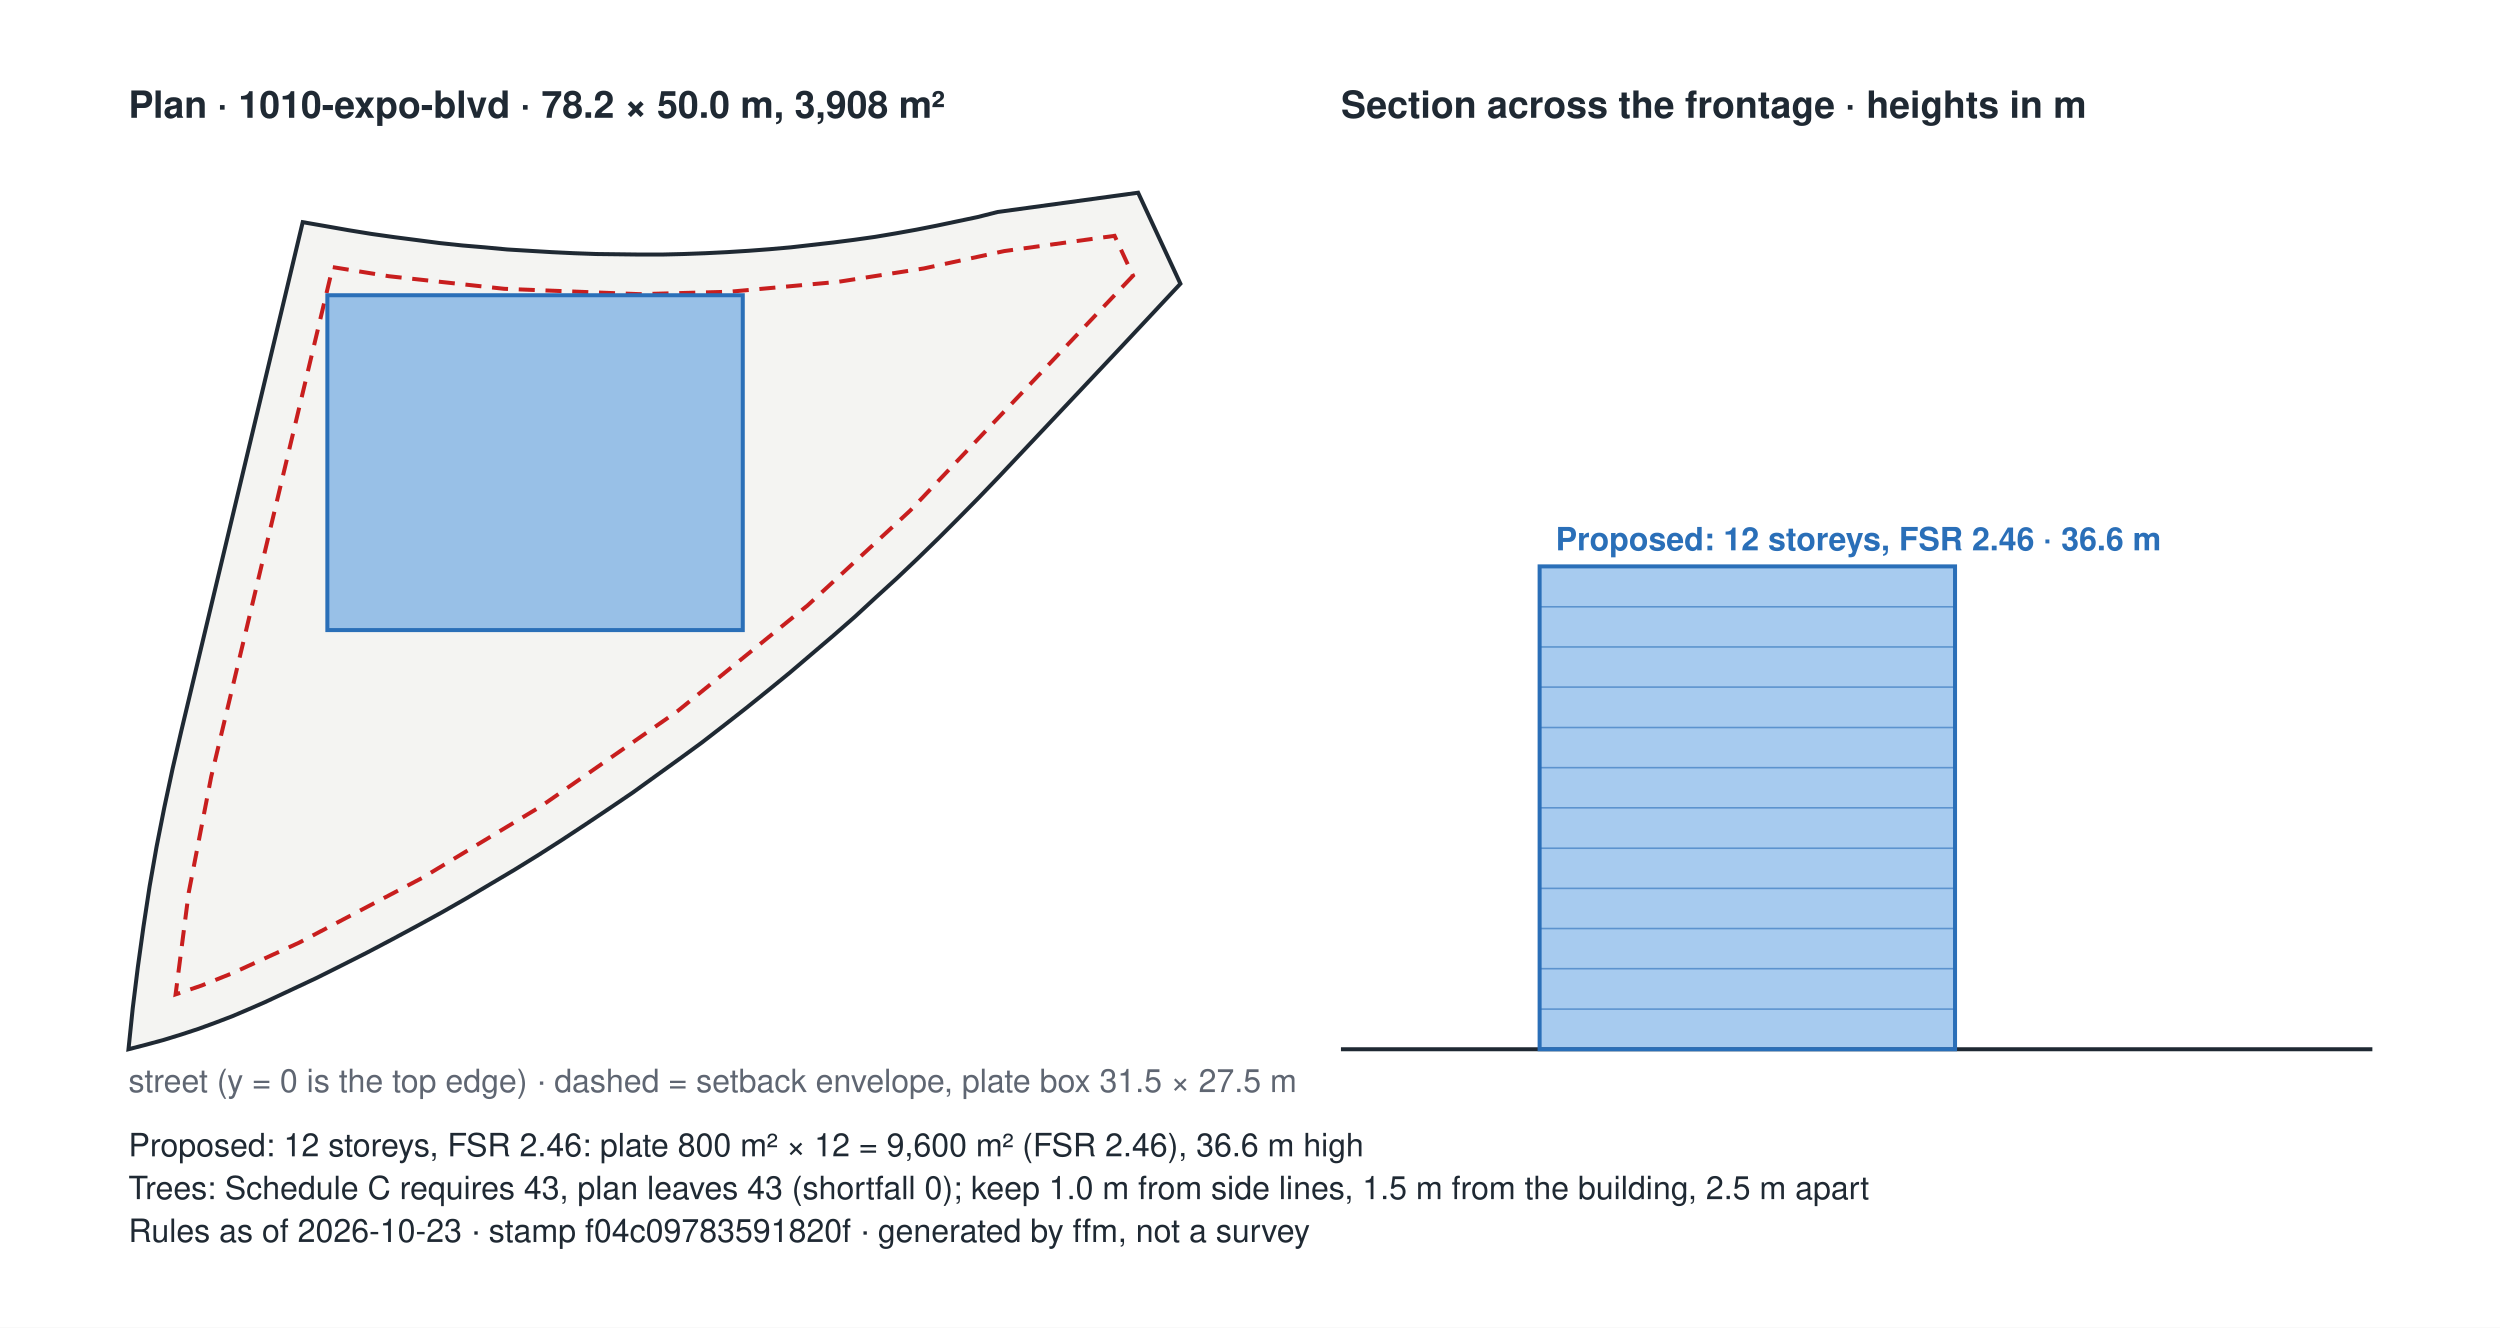
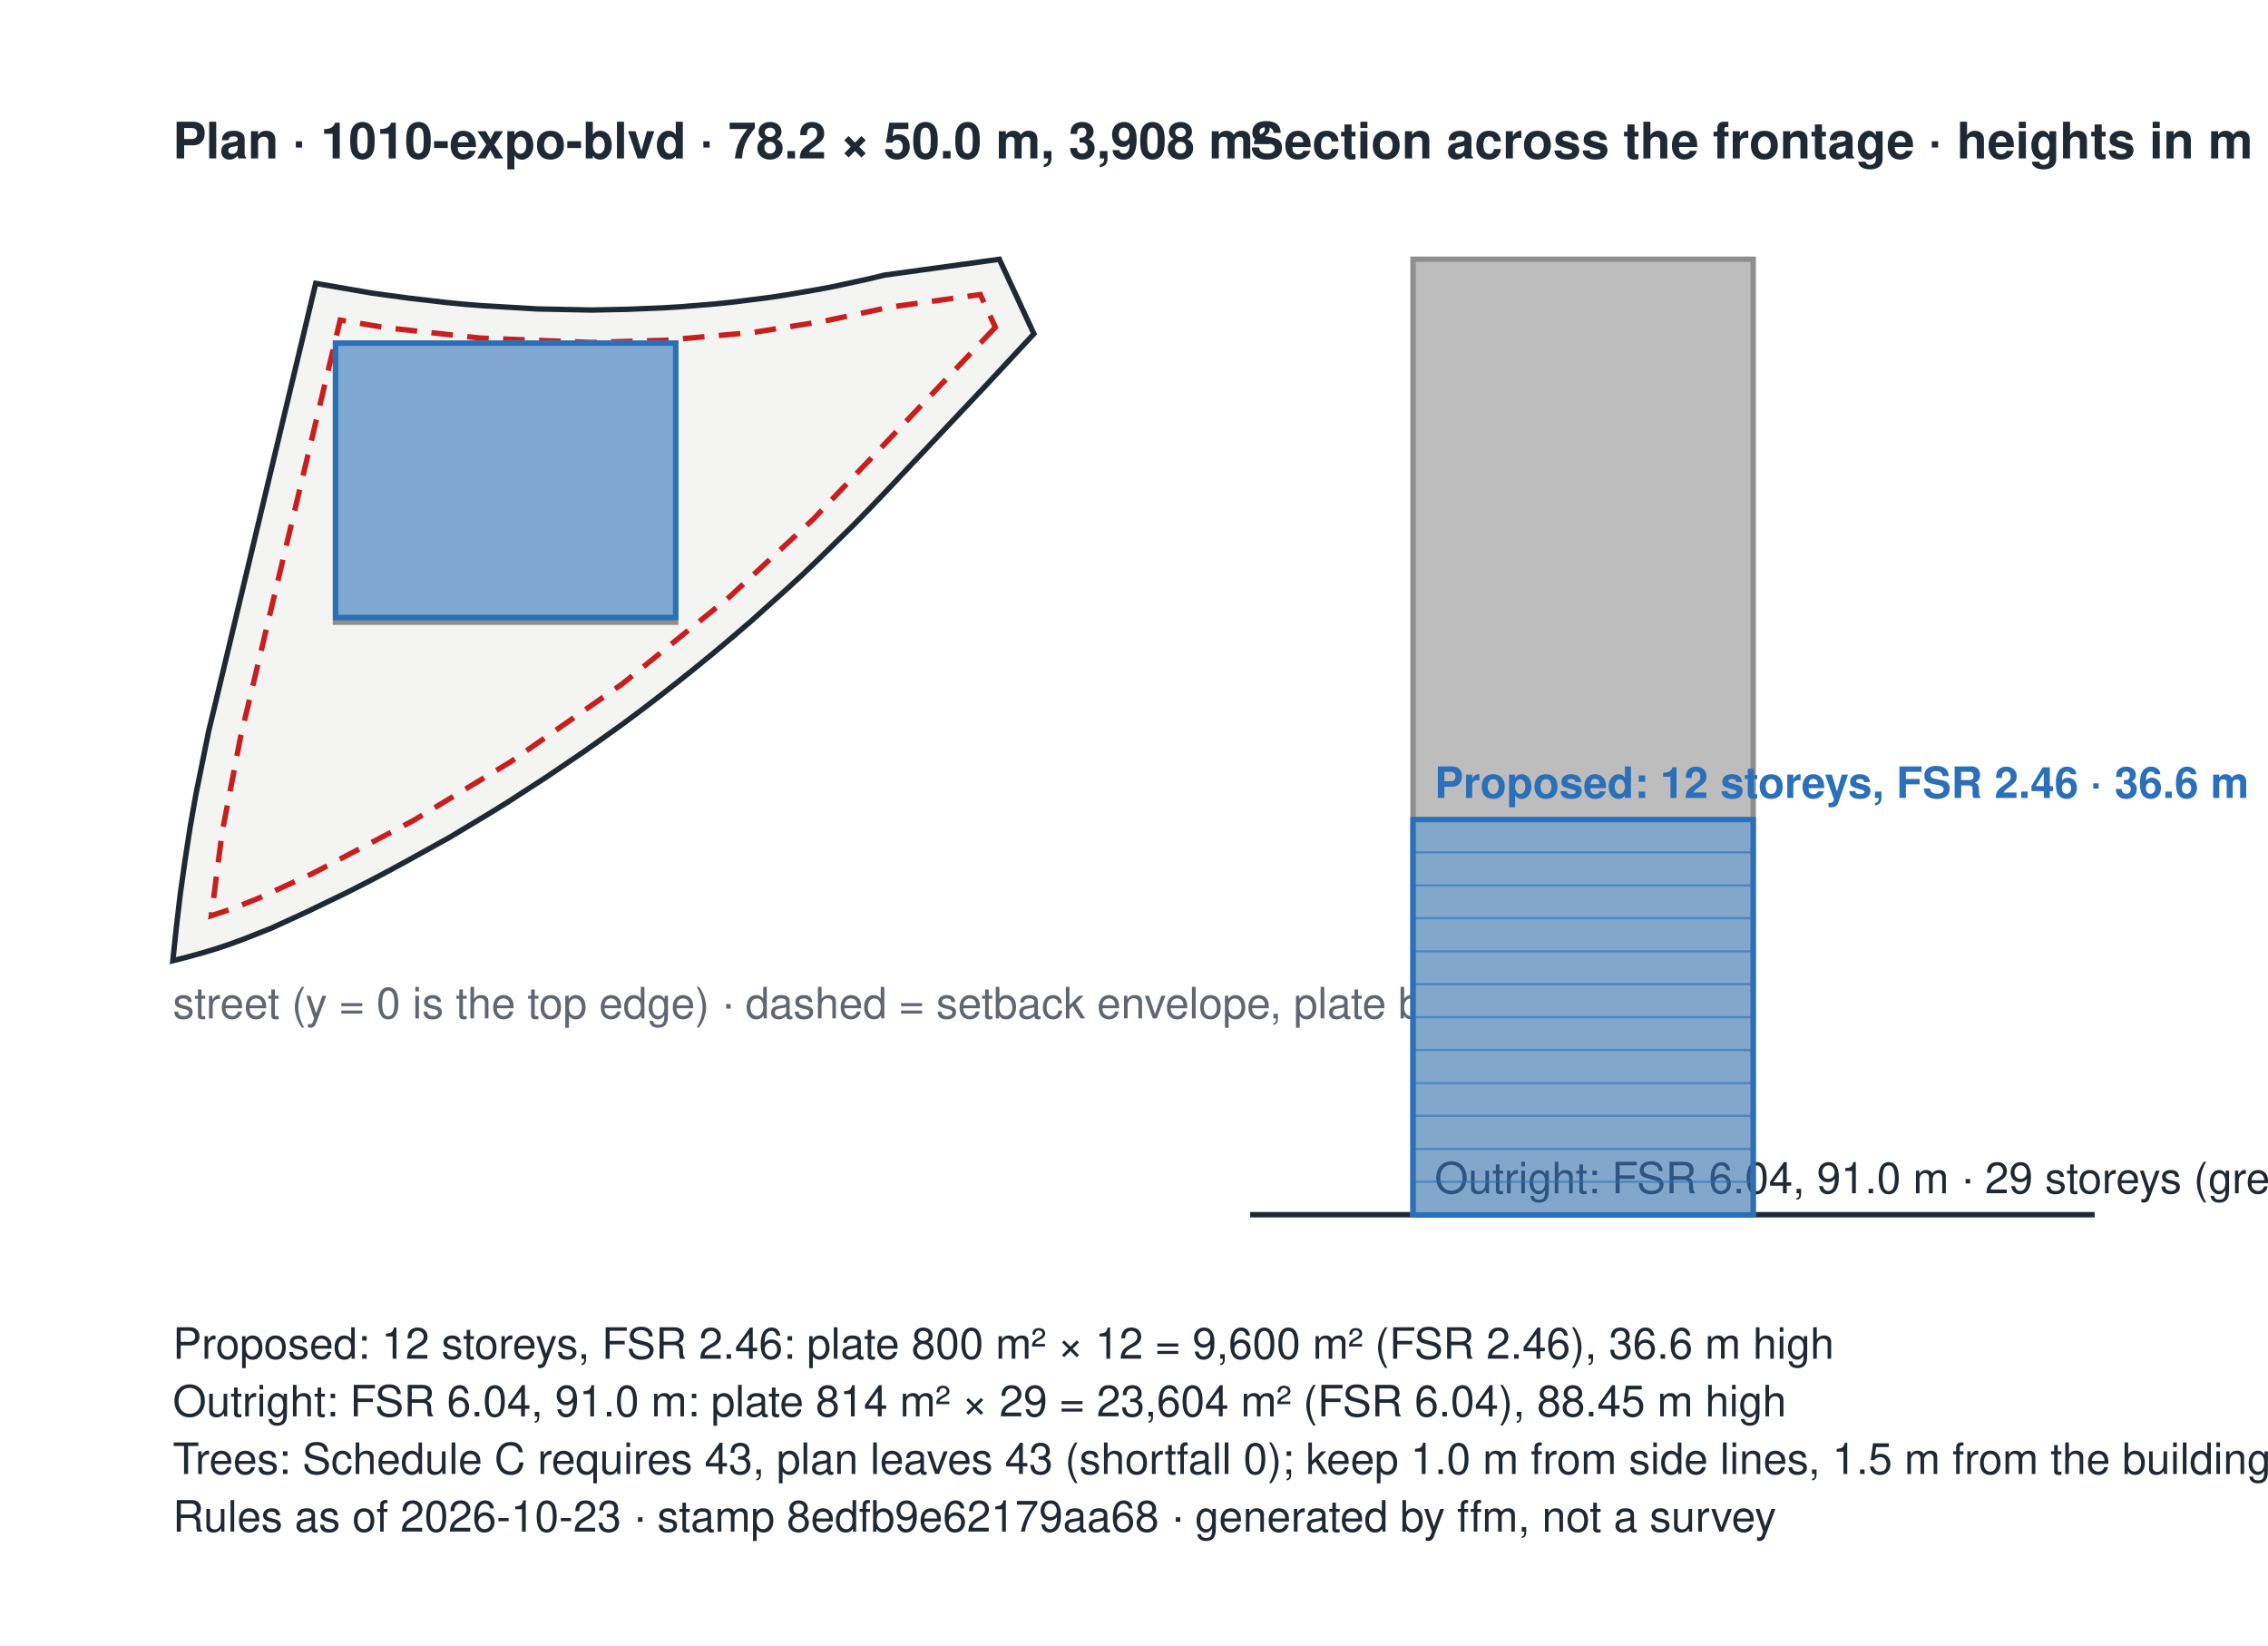
- <svg xmlns="http://www.w3.org/2000/svg" width="934" height="496" viewBox="0 0 934 496" font-family="IBM Plex Sans, Helvetica, Arial, sans-serif" font-size="12" fill="#1f2933">
+ <svg xmlns="http://www.w3.org/2000/svg" width="630" height="457" viewBox="0 0 630 457" font-family="IBM Plex Sans, Helvetica, Arial, sans-serif" font-size="12" fill="#1f2933">
  <rect width="100%" height="100%" fill="#ffffff" />
  <text x="48" y="44" font-size="14" font-weight="600">Plan · 1010-expo-blvd · 78.2 × 50.0 m, 3,908 m²</text>
-   <polygon points="441.0,106.0 419.1,129.4 373.0,178.3 365.6,186.0 358.0,193.7 350.5,201.2 342.8,208.7 335.1,216.0 327.2,223.2 319.4,230.4 311.4,237.4 303.3,244.3 295.2,251.2 287.0,257.9 278.8,264.5 270.5,271.0 262.1,277.5 253.6,283.7 245.0,289.9 236.4,296.1 227.7,302.0 218.9,307.9 210.1,313.7 201.2,319.4 192.3,324.9 183.2,330.3 174.1,335.7 165.0,340.9 155.7,346.0 146.4,351.0 137.1,355.9 127.6,360.7 118.2,365.4 108.6,369.9 99.0,374.4 92.8,377.1 86.7,379.7 80.4,382.1 74.1,384.4 67.7,386.5 61.2,388.5 54.6,390.3 48.0,392.0 49.6,376.6 51.5,361.3 53.6,346.2 55.9,331.1 58.5,316.3 61.4,301.6 64.5,287.1 67.8,272.8 113.1,83.0 121.7,84.5 130.2,86.0 138.8,87.4 147.3,88.6 155.8,89.7 164.2,90.8 172.7,91.7 181.0,92.4 189.5,93.2 197.8,93.7 206.1,94.2 214.5,94.6 222.7,94.9 230.9,95.0 239.1,95.1 247.3,95.1 255.4,94.9 263.5,94.6 271.6,94.2 279.6,93.7 287.6,93.1 295.5,92.4 303.4,91.5 311.3,90.6 319.1,89.6 326.9,88.5 334.6,87.2 342.4,85.8 350.0,84.3 357.6,82.7 365.2,81.1 372.7,79.2 425.2,72.0" fill="#f4f4f2" stroke="#1f2933" stroke-width="1.5" stroke-dasharray="" fill-opacity="1.0" />
-   <polygon points="423.3,103.0 340.1,190.7 301.7,226.2 253.1,265.7 202.0,301.3 157.7,328.0 111.7,352.2 87.0,363.5 75.3,368.2 65.6,371.5 70.5,333.5 78.9,290.2 124.3,99.8 145.3,103.2 188.4,107.9 239.0,109.9 272.5,109.0 313.1,105.3 345.1,100.3 375.2,93.8 416.4,88.1" fill="none" stroke="#c81e1e" stroke-width="1.5" stroke-dasharray="6 4" fill-opacity="1.0" />
-   <polygon points="122.3,110.3 277.5,110.3 277.5,235.4 122.3,235.4" fill="#3c8cdc" stroke="#2a6fb8" stroke-width="1.5" stroke-dasharray="" fill-opacity="0.5" />
-   <text x="48" y="408.0" fill="#5f6672">street (y = 0 is the top edge) · dashed = setback envelope, plate box 31.5 × 27.5 m</text>
-   <text x="500.978" y="44" font-size="14" font-weight="600">Section across the frontage · heights in m</text>
-   <line x1="500.978" y1="392.0" x2="886.318" y2="392.0" stroke="#1f2933" stroke-width="1.5" />
-   <rect x="575.2" y="211.6" width="155.2" height="180.4" fill="#3c8cdc" fill-opacity="0.45" stroke="#2a6fb8" stroke-width="1.5" />
-   <line x1="575.2" y1="377.0" x2="730.5" y2="377.0" stroke="#2a6fb8" stroke-width="0.6" stroke-opacity="0.6" />
-   <line x1="575.2" y1="361.9" x2="730.5" y2="361.9" stroke="#2a6fb8" stroke-width="0.6" stroke-opacity="0.6" />
-   <line x1="575.2" y1="346.9" x2="730.5" y2="346.9" stroke="#2a6fb8" stroke-width="0.6" stroke-opacity="0.6" />
-   <line x1="575.2" y1="331.9" x2="730.5" y2="331.9" stroke="#2a6fb8" stroke-width="0.6" stroke-opacity="0.6" />
-   <line x1="575.2" y1="316.9" x2="730.5" y2="316.9" stroke="#2a6fb8" stroke-width="0.6" stroke-opacity="0.6" />
-   <line x1="575.2" y1="301.8" x2="730.5" y2="301.8" stroke="#2a6fb8" stroke-width="0.6" stroke-opacity="0.6" />
-   <line x1="575.2" y1="286.8" x2="730.5" y2="286.8" stroke="#2a6fb8" stroke-width="0.6" stroke-opacity="0.6" />
-   <line x1="575.2" y1="271.8" x2="730.5" y2="271.8" stroke="#2a6fb8" stroke-width="0.6" stroke-opacity="0.6" />
-   <line x1="575.2" y1="256.7" x2="730.5" y2="256.7" stroke="#2a6fb8" stroke-width="0.6" stroke-opacity="0.6" />
-   <line x1="575.2" y1="241.7" x2="730.5" y2="241.7" stroke="#2a6fb8" stroke-width="0.6" stroke-opacity="0.6" />
-   <line x1="575.2" y1="226.7" x2="730.5" y2="226.7" stroke="#2a6fb8" stroke-width="0.6" stroke-opacity="0.6" />
-   <text x="581.2" y="205.6" fill="#2a6fb8" font-weight="600">Proposed: 12 storeys, FSR 2.46 · 36.6 m</text>
-   <text x="48" y="432.0" fill="#1f2933">Proposed: 12 storeys, FSR 2.46: plate 800 m² × 12 = 9,600 m² (FSR 2.46), 36.6 m high</text>
-   <text x="48" y="448.0" fill="#1f2933">Trees: Schedule C requires 43, plan leaves 43 (shortfall 0); keep 1.0 m from side lines, 1.5 m from the building, 2.5 m apart</text>
-   <text x="48" y="464.0" fill="#1f2933">Rules as of 2026-10-23 · stamp f04c09783591820f · generated by ffm, not a survey</text>
+   <polygon points="287.2,92.7 274.0,106.9 245.9,136.7 241.4,141.4 236.8,146.1 232.1,150.7 227.5,155.2 222.8,159.7 218.0,164.1 213.2,168.4 208.4,172.7 203.5,176.9 198.5,181.1 193.5,185.2 188.5,189.2 183.4,193.2 178.3,197.1 173.2,200.9 167.9,204.7 162.7,208.4 157.4,212.0 152.1,215.6 146.7,219.1 141.3,222.6 135.8,226.0 130.3,229.3 124.8,232.6 119.2,235.7 113.6,238.8 107.9,241.9 102.2,244.9 96.5,247.8 90.7,250.6 84.9,253.4 79.0,256.1 75.3,257.8 71.5,259.3 67.7,260.8 63.9,262.2 60.0,263.5 56.0,264.7 52.0,265.8 48.0,266.8 49.0,257.4 50.1,248.1 51.4,238.9 52.8,229.8 54.4,220.7 56.2,211.8 58.0,202.9 60.1,194.2 87.7,78.7 92.9,79.6 98.1,80.5 103.3,81.4 108.4,82.1 113.6,82.8 118.8,83.4 123.9,84.0 129.0,84.5 134.1,84.9 139.2,85.2 144.3,85.5 149.3,85.8 154.4,85.9 159.4,86.0 164.3,86.1 169.3,86.0 174.3,85.9 179.2,85.7 184.1,85.5 189.0,85.2 193.9,84.8 198.7,84.4 203.5,83.9 208.3,83.3 213.1,82.7 217.8,82.0 222.5,81.2 227.2,80.4 231.9,79.5 236.5,78.5 241.1,77.5 245.7,76.4 277.6,72.0" fill="#f4f4f2" stroke="#1f2933" stroke-width="1.5" stroke-dasharray="" fill-opacity="1.0" />
+   <polygon points="276.5,90.9 225.8,144.3 202.5,165.9 172.9,189.9 141.8,211.6 114.8,227.9 86.8,242.6 71.7,249.5 64.7,252.3 58.7,254.3 61.7,231.2 66.8,204.8 94.5,88.9 107.2,91.0 133.5,93.9 164.3,95.1 184.7,94.5 209.4,92.3 228.9,89.2 247.2,85.3 272.3,81.8" fill="none" stroke="#c81e1e" stroke-width="1.5" stroke-dasharray="6 4" fill-opacity="1.0" />
+   <polygon points="93.2,95.3 187.7,95.3 187.7,172.8 93.2,172.8" fill="#bdbdbd" stroke="#8e8e8e" stroke-width="1.5" stroke-dasharray="" fill-opacity="0.9" />
+   <polygon points="93.2,95.3 187.7,95.3 187.7,171.5 93.2,171.5" fill="#3c8cdc" stroke="#2a6fb8" stroke-width="1.5" stroke-dasharray="" fill-opacity="0.5" />
+   <text x="48" y="282.82" fill="#5f6672">street (y = 0 is the top edge) · dashed = setback envelope, plate box 31.5 × 27.5 m</text>
+   <text x="347.25" y="44" font-size="14" font-weight="600">Section across the frontage · heights in m</text>
+   <line x1="347.25" y1="337.35" x2="581.85" y2="337.35" stroke="#1f2933" stroke-width="1.5" />
+   <rect x="392.5" y="72.0" width="94.5" height="265.4" fill="#bdbdbd" stroke="#8e8e8e" stroke-width="1.5" />
+   <text x="398.5" y="331.4" fill="#1f2933">Outright: FSR 6.04, 91.0 m · 29 storeys (grey)</text>
+   <rect x="392.5" y="227.6" width="94.5" height="109.8" fill="#3c8cdc" fill-opacity="0.45" stroke="#2a6fb8" stroke-width="1.5" />
+   <line x1="392.5" y1="328.2" x2="487.0" y2="328.2" stroke="#2a6fb8" stroke-width="0.6" stroke-opacity="0.6" />
+   <line x1="392.5" y1="319.1" x2="487.0" y2="319.1" stroke="#2a6fb8" stroke-width="0.6" stroke-opacity="0.6" />
+   <line x1="392.5" y1="309.9" x2="487.0" y2="309.9" stroke="#2a6fb8" stroke-width="0.6" stroke-opacity="0.6" />
+   <line x1="392.5" y1="300.8" x2="487.0" y2="300.8" stroke="#2a6fb8" stroke-width="0.6" stroke-opacity="0.6" />
+   <line x1="392.5" y1="291.6" x2="487.0" y2="291.6" stroke="#2a6fb8" stroke-width="0.6" stroke-opacity="0.6" />
+   <line x1="392.5" y1="282.5" x2="487.0" y2="282.5" stroke="#2a6fb8" stroke-width="0.6" stroke-opacity="0.6" />
+   <line x1="392.5" y1="273.3" x2="487.0" y2="273.3" stroke="#2a6fb8" stroke-width="0.6" stroke-opacity="0.6" />
+   <line x1="392.5" y1="264.2" x2="487.0" y2="264.2" stroke="#2a6fb8" stroke-width="0.6" stroke-opacity="0.6" />
+   <line x1="392.5" y1="255.0" x2="487.0" y2="255.0" stroke="#2a6fb8" stroke-width="0.6" stroke-opacity="0.6" />
+   <line x1="392.5" y1="245.9" x2="487.0" y2="245.9" stroke="#2a6fb8" stroke-width="0.6" stroke-opacity="0.6" />
+   <line x1="392.5" y1="236.7" x2="487.0" y2="236.7" stroke="#2a6fb8" stroke-width="0.6" stroke-opacity="0.6" />
+   <text x="398.5" y="221.6" fill="#2a6fb8" font-weight="600">Proposed: 12 storeys, FSR 2.46 · 36.6 m</text>
+   <text x="48" y="377.35" fill="#1f2933">Proposed: 12 storeys, FSR 2.46: plate 800 m² × 12 = 9,600 m² (FSR 2.46), 36.6 m high</text>
+   <text x="48" y="393.35" fill="#1f2933">Outright: FSR 6.04, 91.0 m: plate 814 m² × 29 = 23,604 m² (FSR 6.04), 88.45 m high</text>
+   <text x="48" y="409.35" fill="#1f2933">Trees: Schedule C requires 43, plan leaves 43 (shortfall 0); keep 1.0 m from side lines, 1.5 m from the building, 2.5 m apart</text>
+   <text x="48" y="425.35" fill="#1f2933">Rules as of 2026-10-23 · stamp 8edfb9e62179aa68 · generated by ffm, not a survey</text>
</svg>
